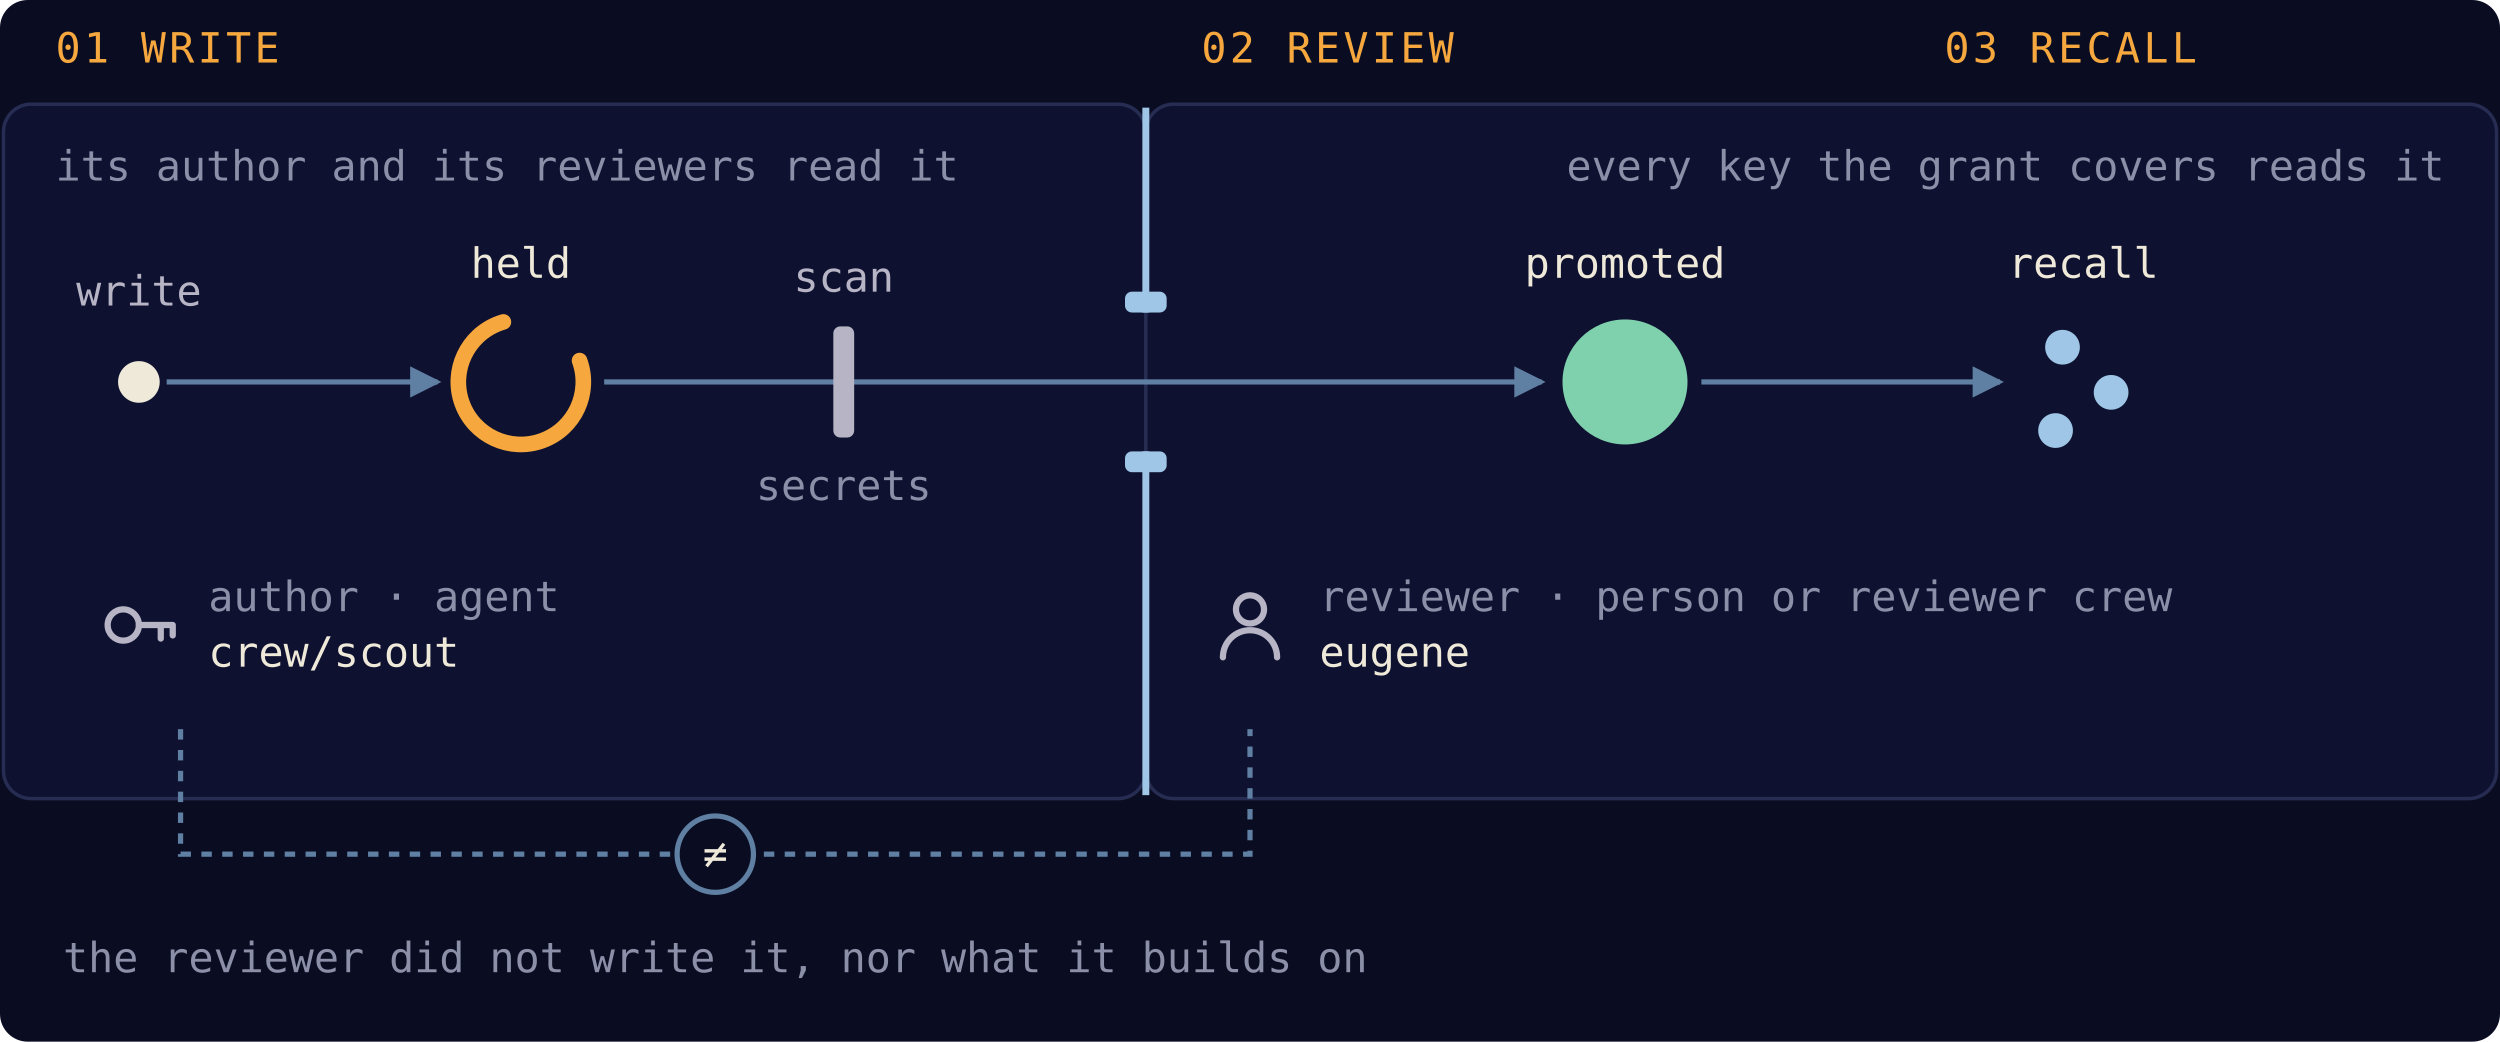
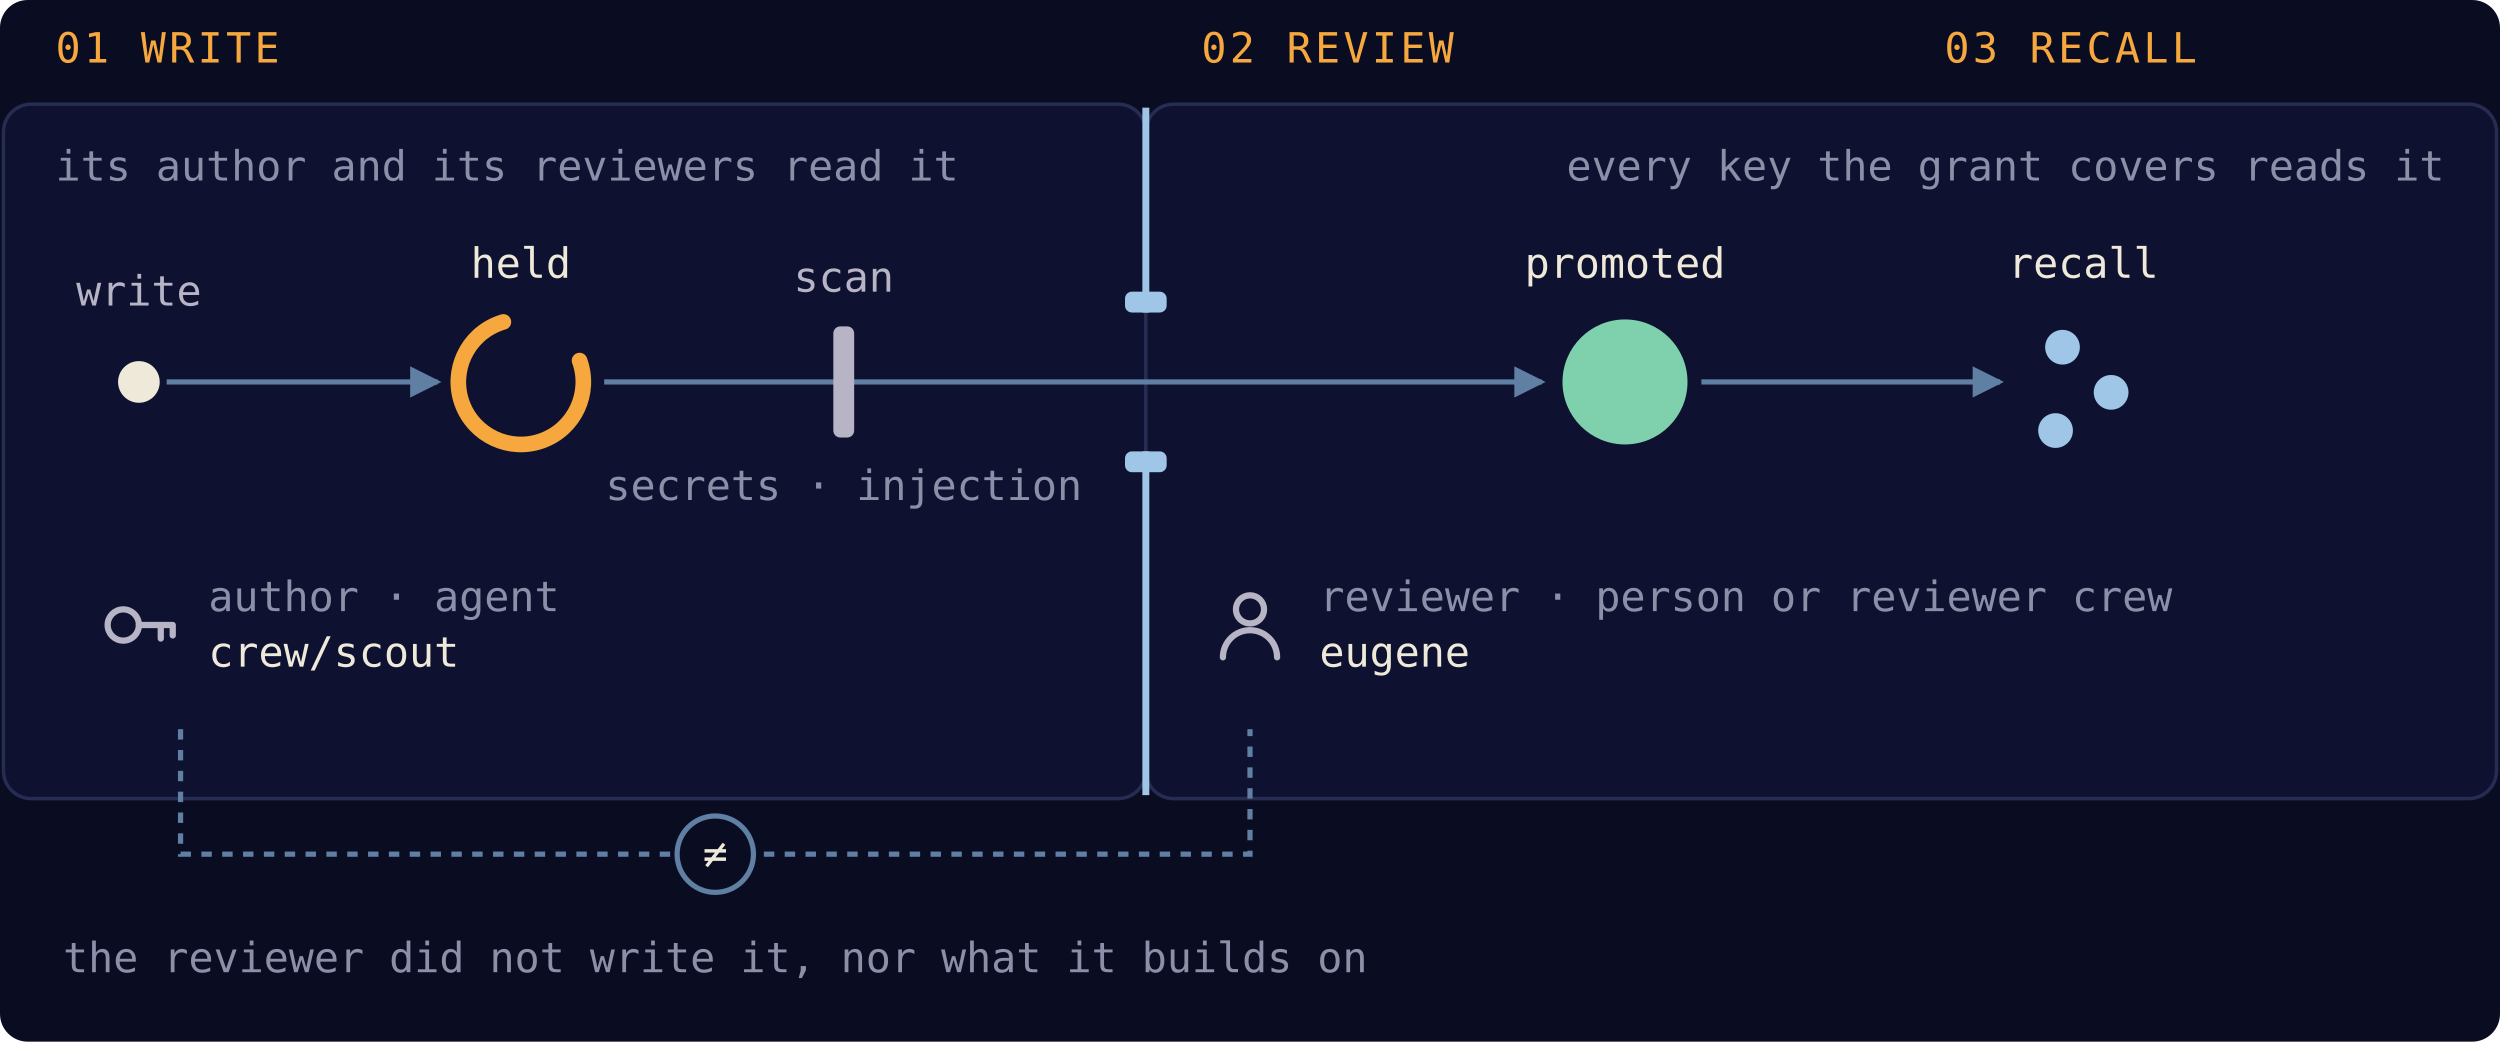
<svg xmlns="http://www.w3.org/2000/svg" width="720" height="300" role="img" aria-label="Review gate: an agent key writes; the memory is held and scanned; a reviewer outside its lineage approves; every key the grant covers recalls it" viewBox="0 0 720 300">
  <style>
.bg{fill:#0a0d22} .zone{fill:#0e1230;stroke:#262c52} .held{stroke:#f6a83e;fill:none} .prom{fill:#7fd1ae} .ink{fill:#efe9da} .icef{fill:#9fc6e6}
.scan{fill:#b7b4c6} .gateline{stroke:#9fc6e6;stroke-width:2px} .post{fill:#9fc6e6} .id{stroke:#b7b4c6;fill:none;stroke-width:1.2px}
.ne{stroke:#5f7fa3;stroke-width:1.5px;fill:none;stroke-dasharray:3 3} .neb{fill:#0a0d22;stroke:#5f7fa3;stroke-width:1.5px}
.edge{stroke:#5f7fa3;fill:none;stroke-width:1.5px} .edge-head{fill:#5f7fa3}
.t{fill:#efe9da;font:500 12px "JetBrains Mono", ui-monospace, "SF Mono", Menlo, Consolas, monospace}
.t-dim{fill:#b7b4c6;font:400 12px "JetBrains Mono", ui-monospace, "SF Mono", Menlo, Consolas, monospace}
.t-faint{fill:#8c8fa8;font:400 12px "JetBrains Mono", ui-monospace, "SF Mono", Menlo, Consolas, monospace}
.t-num{fill:#f6a83e;font:500 12px "JetBrains Mono", ui-monospace, "SF Mono", Menlo, Consolas, monospace;letter-spacing:0.08em}
</style>
  <rect class="bg" width="720" height="300" rx="8" />
  <defs>
    <marker id="gw" viewBox="0 0 8 8" refX="7" refY="4" markerWidth="6" markerHeight="6" orient="auto">
      <path class="edge-head" d="M0 0L8 4L0 8z" />
    </marker>
  </defs>
  <rect class="zone" x="1" y="30" width="329" height="200" rx="8" />
  <rect class="zone" x="330" y="30" width="389" height="200" rx="8" />
  <text class="t-num" x="16" y="18">01 WRITE</text>
  <text class="t-num" x="346" y="18">02 REVIEW</text>
  <text class="t-num" x="560" y="18">03 RECALL</text>
  <text class="t-faint" x="16" y="52">its author and its reviewers read it</text>
  <text class="t-faint" x="704" y="52" text-anchor="end">every key the grant covers reads it</text>
  <circle class="ink" cx="40" cy="110" r="6" />
  <text class="t-dim" x="40" y="88" text-anchor="middle">write</text>
  <path class="edge" d="M48 110H126" marker-end="url(#gw)" />
  <circle class="held" cx="150" cy="110" r="18" stroke-width="4.5" stroke-linecap="round" stroke-dasharray="86.0 27.1" transform="rotate(-20 150 110)" />
  <text class="t" x="150" y="80" text-anchor="middle">held</text>
  <path class="edge" d="M174 110H444" marker-end="url(#gw)" />
  <rect class="scan" x="240" y="94" width="6" height="32" rx="2" />
  <text class="t-dim" x="243" y="84" text-anchor="middle">scan</text>
-   <text class="t-faint" x="243" y="144" text-anchor="middle">secrets</text>
+   <text class="t-faint" x="243" y="144" text-anchor="middle">secrets · injection</text>
  <path class="gateline" d="M330 31V90M330 130V229" />
  <rect class="post" x="324" y="84" width="12" height="6" rx="2" />
  <rect class="post" x="324" y="130" width="12" height="6" rx="2" />
  <circle class="prom" cx="468" cy="110" r="18" />
  <text class="t" x="468" y="80" text-anchor="middle">promoted</text>
  <path class="edge" d="M490 110H576" marker-end="url(#gw)" />
  <circle class="icef" cx="594" cy="100" r="5" />
  <circle class="icef" cx="608" cy="113" r="5" />
  <circle class="icef" cx="592" cy="124" r="5" />
  <text class="t" x="600" y="80" text-anchor="middle">recall</text>
  <g class="id" transform="translate(28 168) scale(1.5)">
    <circle cx="5" cy="8" r="3" />
    <path d="M8 8H14.5M12.2 8V10.6M14.5 8V10" stroke-linecap="round" />
  </g>
  <text class="t-faint" x="60" y="176">author · agent</text>
  <text class="t" x="60" y="192">crew/scout</text>
  <g class="id" transform="translate(348 168) scale(1.5)">
    <circle cx="8" cy="5" r="2.7" />
    <path d="M2.8 14.2a5.2 5.2 0 0 1 10.4 0" stroke-linecap="round" />
  </g>
  <text class="t-faint" x="380" y="176">reviewer · person or reviewer crew</text>
  <text class="t" x="380" y="192">eugene</text>
  <path class="ne" d="M52 210V246H360V210" />
  <circle class="neb" cx="206" cy="246" r="11" />
  <text class="t" x="206" y="250" text-anchor="middle">≠</text>
  <text class="t-faint" x="206" y="280" text-anchor="middle">the reviewer did not write it, nor what it builds on</text>
</svg>
